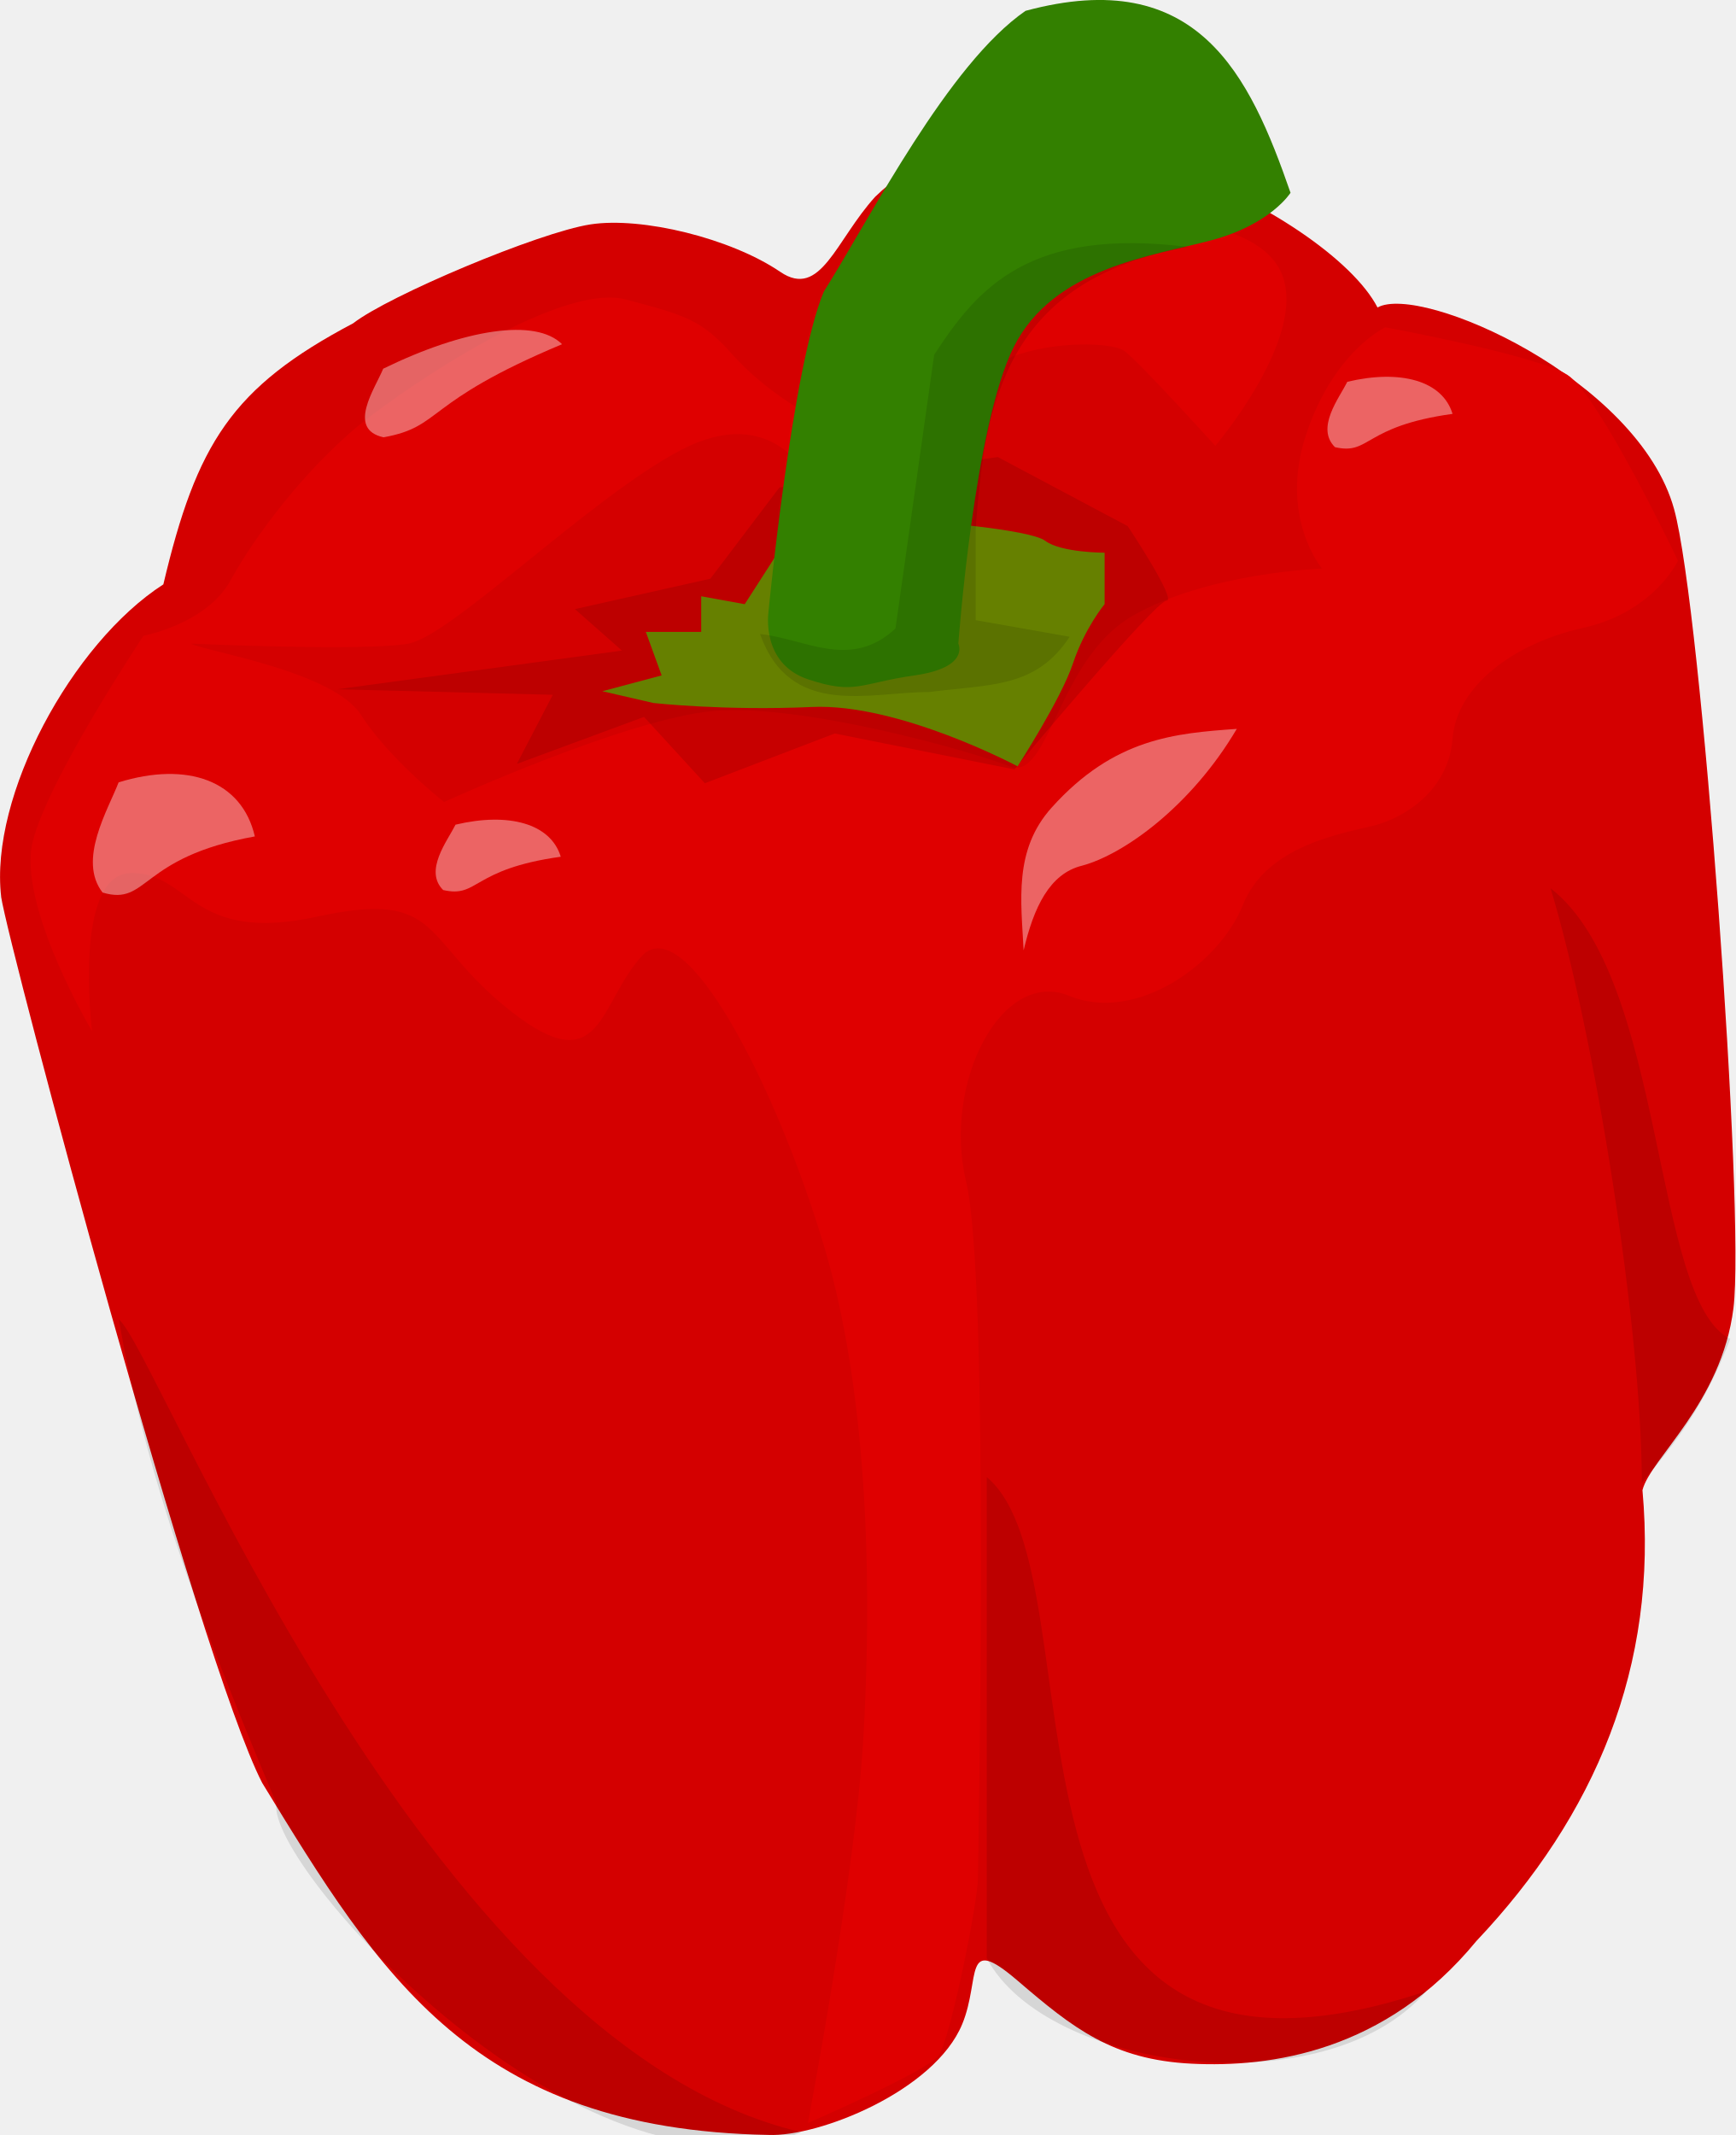
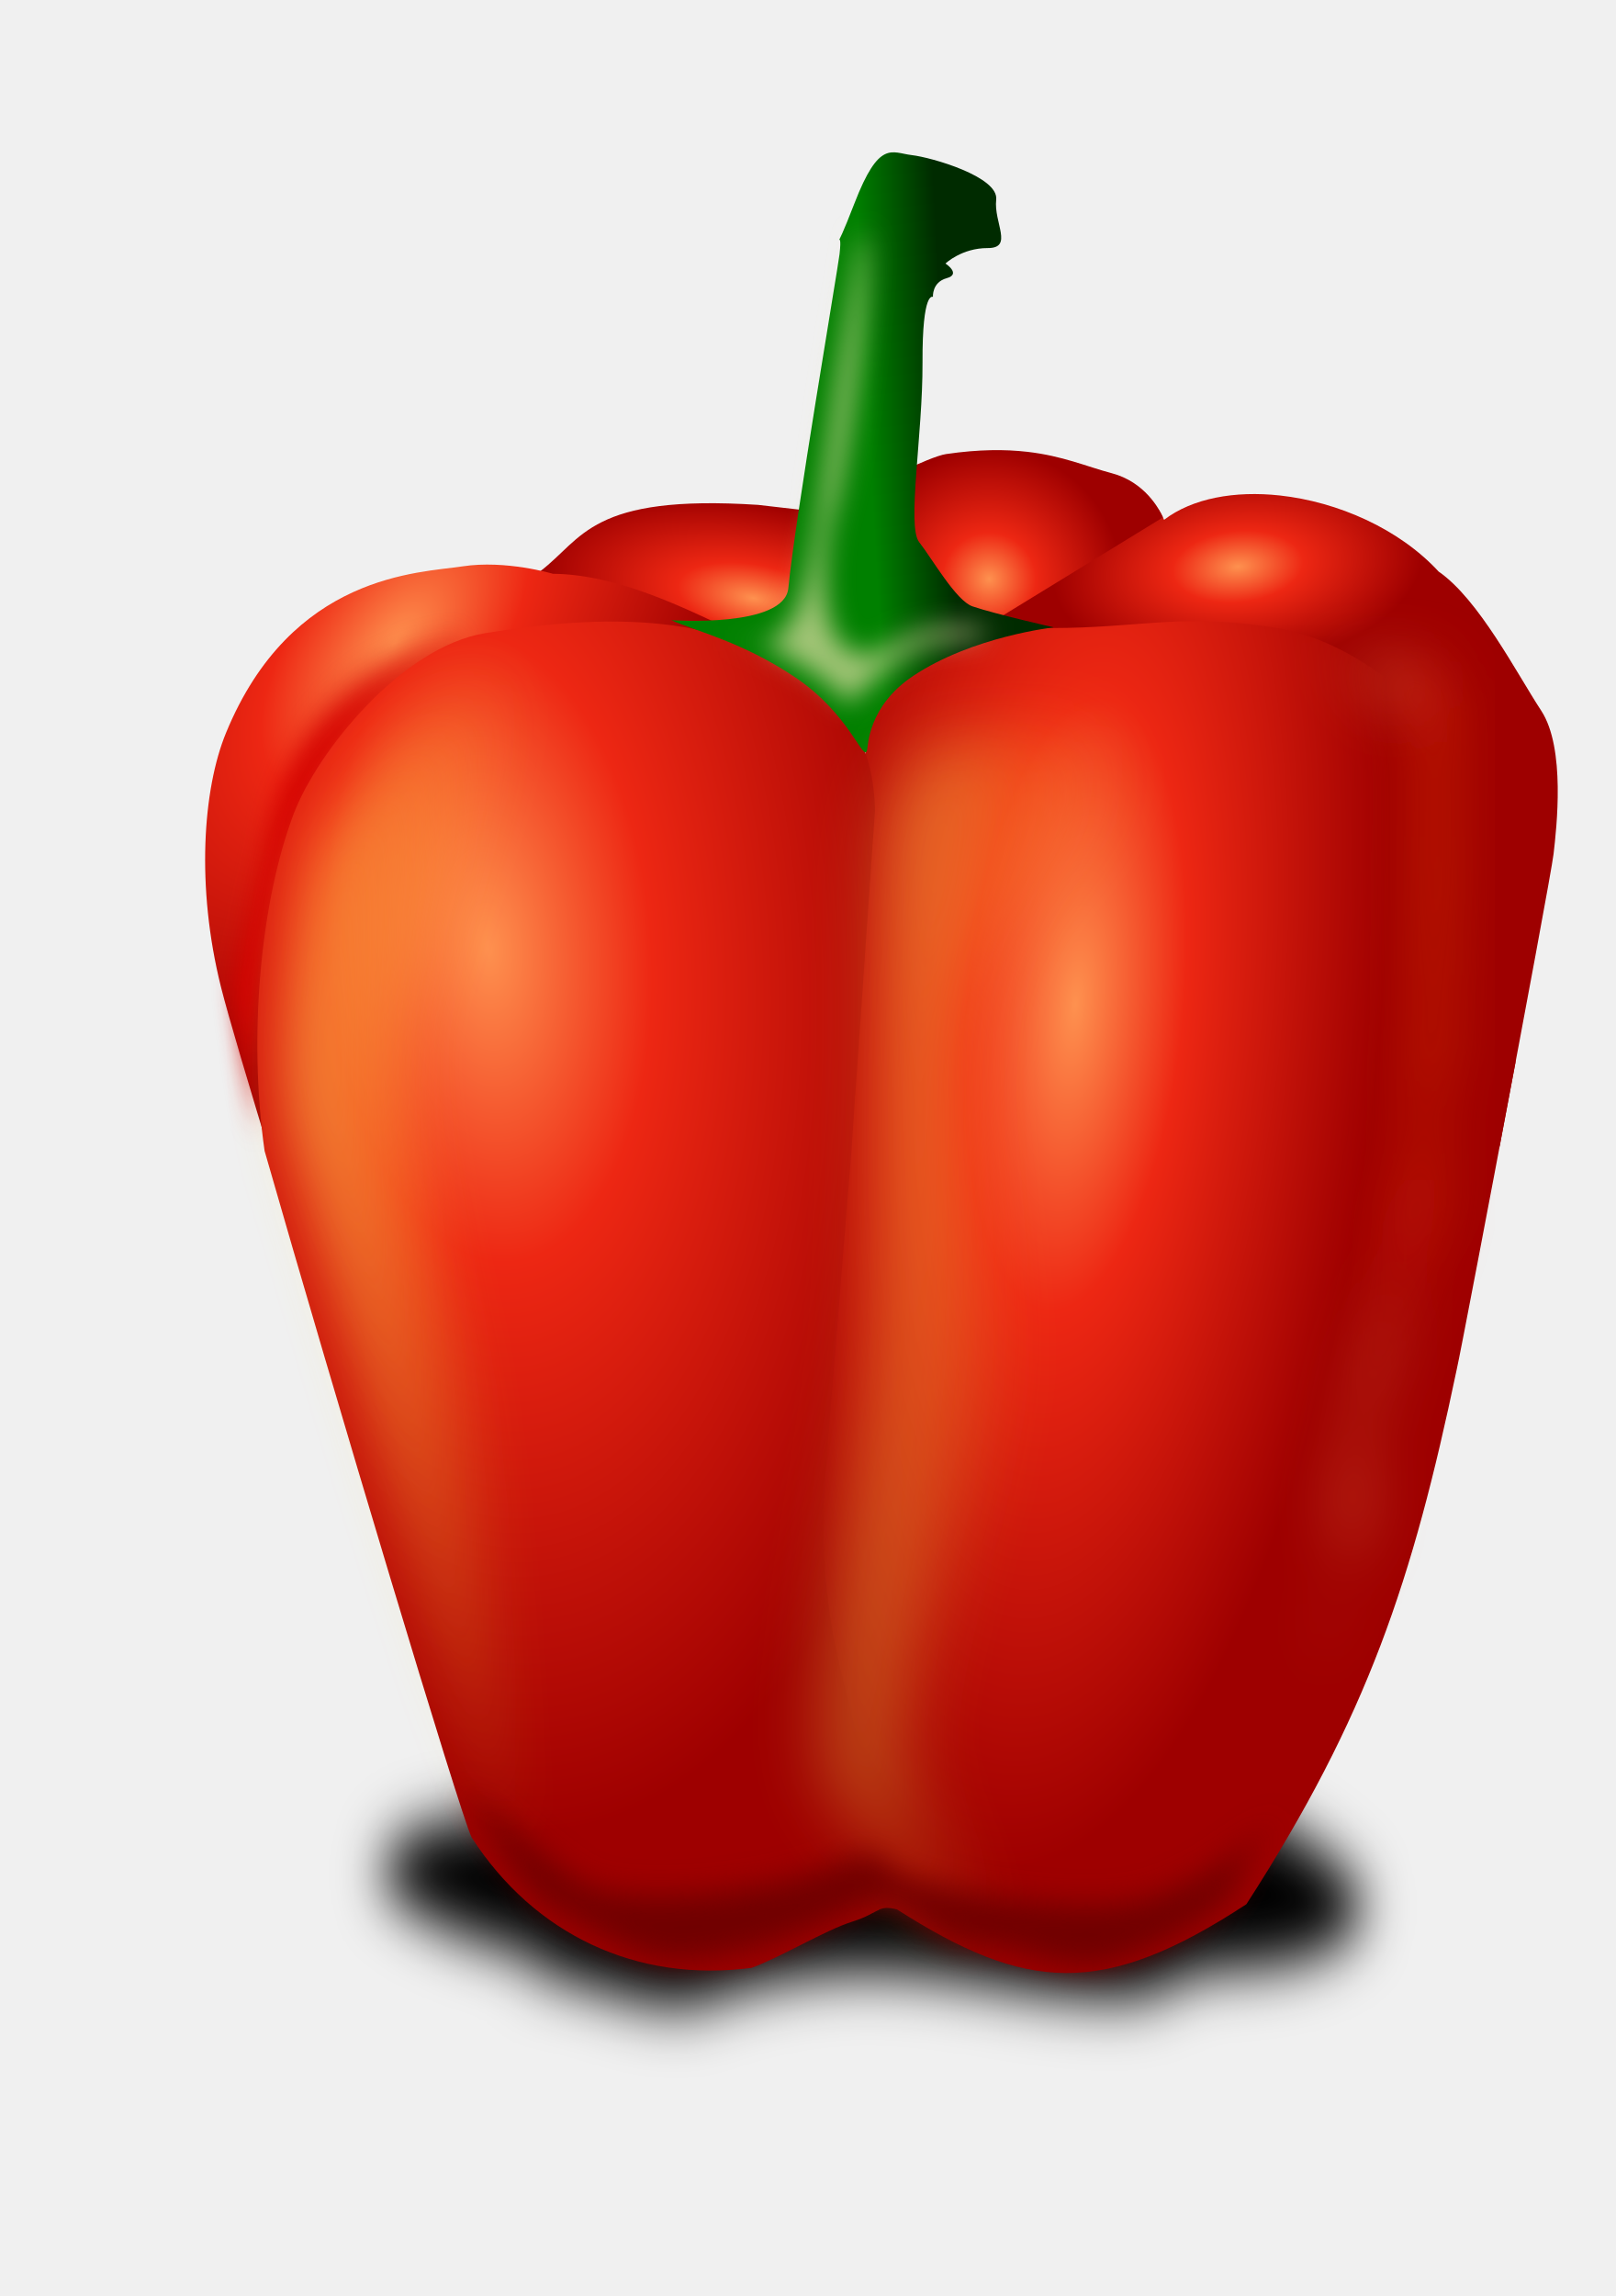
- <svg xmlns="http://www.w3.org/2000/svg" width="37.328mm" height="45.918mm" viewBox="0 0 37.328 45.918" version="1.1" id="svg4291">
-   <defs id="defs4285" />
-   <g id="layer1" transform="translate(32.91856,-118.3388)">
-     <path style="fill:#d40000;fill-rule:evenodd;stroke:none;stroke-width:0.329px;stroke-linecap:butt;stroke-linejoin:miter;stroke-opacity:1" d="m -32.894,137.628 c 0.17,1.106 4.253,16.418 5.615,19.056 2.539,4.157 4.543,7.453 10.889,7.571 1.084,0.047 3.574,-0.945 4.168,-2.382 0.407,-0.985 0,-1.957 1.191,-0.936 1.191,1.021 2.042,1.701 3.743,1.786 1.701,0.085 4.168,-0.255 6.125,-2.637 2.553,-2.698 3.915,-5.907 3.573,-9.698 0.17,-0.681 1.701,-1.872 1.957,-3.913 0.255,-2.042 -0.684,-15.031 -1.276,-17.184 -0.77,-2.8 -5.451,-4.859 -6.38,-4.339 -1.036,-2.016 -7.725,-5.393 -10.804,-2.382 -0.851,0.936 -1.172,2.208 -2.042,1.616 -1.063,-0.723 -2.977,-1.191 -4.083,-1.021 -1.106,0.17 -4.339,1.531 -5.104,2.127 -2.613,1.379 -3.367,2.59 -4.083,5.615 -1.966,1.266 -3.743,4.552 -3.488,6.721 z" id="path4326" />
-     <path id="path4328" d="m -28.811,132.184 c 0.34,0.17 3.063,0.596 3.658,1.531 0.595,0.936 1.786,1.872 1.786,1.872 0,0 3.913,-1.786 5.785,-1.957 1.872,-0.17 5.53,0.851 6.38,1.191 0.851,0.34 1.021,-2.297 2.637,-3.233 1.616,-0.936 4.083,-1.021 4.083,-1.021 0,0 -0.936,-1.106 -0.34,-2.892 0.595,-1.786 1.701,-2.297 1.701,-2.297 0,0 3.233,0.595 3.913,1.021 0.681,0.425 2.382,3.998 2.382,3.998 0,0 -0.51,1.106 -2.042,1.446 -1.531,0.34 -2.722,1.276 -2.807,2.382 -0.085,1.106 -1.021,1.701 -1.701,1.872 -0.681,0.17 -2.297,0.425 -2.807,1.701 -0.51,1.276 -2.297,2.552 -3.743,1.957 -1.446,-0.595 -2.722,1.872 -2.212,3.998 0.51,2.127 0.255,14.462 0.255,14.972 0,0.51 -0.595,3.488 -0.851,3.828 -0.255,0.34 -2.807,1.446 -2.807,1.446 0,0 1.021,-5.359 1.191,-8.252 0.17,-2.892 0.17,-7.231 -0.851,-10.634 -1.021,-3.403 -2.977,-7.231 -3.913,-6.21 -0.936,1.021 -0.851,2.722 -2.807,1.191 -1.957,-1.531 -1.446,-2.637 -4.168,-2.042 -2.722,0.595 -2.722,-0.936 -3.998,-0.936 -1.276,0 -0.851,3.403 -0.851,3.403 0,0 -1.616,-2.722 -1.276,-4.083 0.34,-1.361 2.382,-4.424 2.382,-4.424 0,0 1.361,-0.255 1.872,-1.191 0.51,-0.936 1.701,-2.552 3.063,-3.573 1.361,-1.021 4.168,-2.807 5.444,-2.467 1.276,0.34 1.616,0.425 2.297,1.191 0.681,0.766 1.616,1.276 1.616,1.276 0,0 1.446,-1.531 2.467,-2.042 1.021,-0.51 0.255,-1.957 2.297,-2.127 2.042,-0.17 4.934,-0.17 5.444,1.191 0.51,1.361 -1.446,3.658 -1.446,3.658 0,0 -1.616,-1.786 -1.957,-2.042 -0.34,-0.255 -2.722,-0.255 -3.403,0.851 -0.681,1.106 -3.403,1.872 -3.403,1.872 0,0 -0.766,-1.616 -2.722,-0.596 -1.957,1.021 -4.934,3.998 -5.87,4.168 -0.936,0.17 -4.679,0 -4.679,0 z" style="fill:#df0000;fill-opacity:1;fill-rule:evenodd;stroke:none;stroke-width:0.329px;stroke-linecap:butt;stroke-linejoin:miter;stroke-opacity:1" />
-     <path style="fill:#000000;fill-rule:evenodd;stroke:none;stroke-width:0.265px;stroke-linecap:butt;stroke-linejoin:miter;stroke-opacity:1;font-variant-east_asian:normal;opacity:1;fill-opacity:0.111;stroke-miterlimit:4;stroke-dasharray:none;stroke-dashoffset:0" d="m -25.665,133.163 6.124,-0.832 -1.011,-0.892 2.913,-0.654 1.486,-1.962 4.697,-0.654 2.794,1.486 c 0,0 1.07,1.605 0.832,1.605 -0.238,0 -3.27,3.627 -3.27,3.627 l -3.864,-0.773 -2.794,1.07 -1.308,-1.427 -2.735,1.011 0.773,-1.486 z" id="path8307" />
-     <path id="path4330" d="m -18.857,133.46 -1.106,-0.255 1.276,-0.34 -0.34,-0.936 h 1.191 v -0.766 l 0.936,0.17 0.766,-1.191 c 0,0 1.106,0.595 1.446,0.51 0.34,-0.085 1.616,-1.106 1.616,-1.106 0,0 2.297,0.17 2.637,0.425 0.34,0.255 1.276,0.255 1.276,0.255 v 1.106 c 0,0 -0.425,0.51 -0.681,1.276 -0.255,0.766 -1.191,2.212 -1.191,2.212 0,0 -2.552,-1.361 -4.424,-1.276 -1.872,0.085 -3.403,-0.085 -3.403,-0.085 z" style="fill:#668000;fill-rule:evenodd;stroke:none;stroke-width:0.329px;stroke-linecap:butt;stroke-linejoin:miter;stroke-opacity:1" />
-     <path id="path4332" d="m -16.39,131.503 c 0,0 0.51,-5.274 1.191,-6.891 1.03,-1.642 2.674,-4.889 4.339,-6.04 3.706,-1 4.822,1.38 5.7,3.913 0,0 -0.425,0.681 -1.701,1.021 -1.276,0.34 -3.403,0.595 -4.253,2.297 -0.851,1.701 -1.191,6.38 -1.191,6.38 0,0 0.255,0.51 -0.936,0.681 -1.191,0.17 -1.276,0.425 -2.297,0.085 -1.021,-0.34 -0.851,-1.446 -0.851,-1.446 z" style="fill:#338000;fill-rule:evenodd;stroke:none;stroke-width:0.329px;stroke-linecap:butt;stroke-linejoin:miter;stroke-opacity:1" />
-     <path style="fill:#000000;fill-opacity:0.111;fill-rule:evenodd;stroke:none;stroke-width:0.265px;stroke-linecap:butt;stroke-linejoin:miter;stroke-opacity:1" d="m 0.434,137.444 c 2.495,1.938 2.172,8.867 3.864,9.691 -0.55,1.446 -1.198,2.264 -1.902,3.092 0.001,-3.293 -1.012,-9.648 -1.962,-12.782 z" id="path8250" />
-     <path style="opacity:1;fill:#000000;fill-opacity:0.111;fill-rule:evenodd;stroke:none;stroke-width:0.265px;stroke-linecap:butt;stroke-linejoin:miter;stroke-miterlimit:4;stroke-dasharray:none;stroke-dashoffset:0;stroke-opacity:1" d="m -11.694,150.107 c 2.601,2.177 -0.609,14.417 9.453,11.058 -2.177,2.519 -8.179,1.708 -9.453,-0.713 z" id="path8252" />
-     <path style="fill:#ffffff;fill-opacity:0.394;fill-rule:evenodd;stroke:none;stroke-width:0.208px;stroke-linecap:butt;stroke-linejoin:miter;stroke-opacity:1" d="m -10.901,138.778 c 0.217,-0.92 0.556,-1.65 1.257,-1.821 0.899,-0.241 2.348,-1.28 3.328,-2.942 -1.318,0.095 -2.636,0.194 -3.984,1.695 -0.818,0.912 -0.655,1.999 -0.601,3.067 z" id="path8268" />
-     <path style="opacity:1;fill:#ffffff;fill-opacity:0.394;fill-rule:evenodd;stroke:none;stroke-width:0.192px;stroke-linecap:butt;stroke-linejoin:miter;stroke-miterlimit:4;stroke-dasharray:none;stroke-dashoffset:0;stroke-opacity:1" d="m -30.367,135.165 c 1.478,-0.456 2.651,-0.041 2.93,1.163 -2.496,0.449 -2.283,1.503 -3.275,1.207 -0.544,-0.697 0.119,-1.783 0.345,-2.37 z" id="path8270" />
-     <path style="opacity:1;fill:#000000;fill-opacity:0.111;fill-rule:evenodd;stroke:none;stroke-width:0.265px;stroke-linecap:butt;stroke-linejoin:miter;stroke-miterlimit:4;stroke-dasharray:none;stroke-dashoffset:0;stroke-opacity:1" d="m -30.362,146.718 c 0.798,0.592 6.523,15.588 14.685,17.479 -4.702,1.832 -11.53,-5.732 -11.296,-7.075 -1.411,-3.356 -2.757,-6.737 -3.389,-10.404 z" id="path8286" />
-     <path style="opacity:1;fill:#000000;fill-opacity:0.111;fill-rule:evenodd;stroke:none;stroke-width:0.265px;stroke-linecap:butt;stroke-linejoin:miter;stroke-miterlimit:4;stroke-dasharray:none;stroke-dashoffset:0;stroke-opacity:1" d="m -9.911,132.034 c -0.725,1.103 -1.686,1.019 -3.032,1.189 -1.26,-0.006 -2.975,0.581 -3.627,-1.248 0.971,0.1 1.942,0.784 2.913,-0.119 l 0.832,-5.886 c 0.935,-1.439 2.043,-2.748 5.47,-2.319 -3.936,0.698 -4.378,3.346 -4.578,6.064 l -1e-6,1.962 z" id="path8314" />
-     <path style="opacity:1;fill:#ffffff;fill-opacity:0.394;fill-rule:evenodd;stroke:none;stroke-width:0.13px;stroke-linecap:butt;stroke-linejoin:miter;stroke-miterlimit:4;stroke-dasharray:none;stroke-dashoffset:0;stroke-opacity:1" d="m -23.12,136.075 c 1.141,-0.271 2.047,-0.025 2.263,0.69 -1.927,0.267 -1.763,0.892 -2.529,0.716 -0.42,-0.414 0.092,-1.058 0.266,-1.406 z" id="path8270-5" />
-     <path style="opacity:1;fill:#ffffff;fill-opacity:0.394;fill-rule:evenodd;stroke:none;stroke-width:0.13px;stroke-linecap:butt;stroke-linejoin:miter;stroke-miterlimit:4;stroke-dasharray:none;stroke-dashoffset:0;stroke-opacity:1" d="m -3.938,126.55 c 1.141,-0.271 2.047,-0.025 2.263,0.69 -1.927,0.267 -1.763,0.892 -2.529,0.716 -0.42,-0.414 0.092,-1.058 0.266,-1.406 z" id="path8270-5-4" />
-     <path style="opacity:1;fill:#ffffff;fill-opacity:0.394;fill-rule:evenodd;stroke:none;stroke-width:0.169px;stroke-linecap:butt;stroke-linejoin:miter;stroke-miterlimit:4;stroke-dasharray:none;stroke-dashoffset:0;stroke-opacity:1" d="m -24.675,126.268 c 1.749,-0.854 3.279,-1.093 3.846,-0.526 -3.012,1.261 -2.554,1.769 -3.839,2.002 -0.802,-0.174 -0.18,-1.054 -0.008,-1.476 z" id="path8270-5-5" />
+ <svg xmlns="http://www.w3.org/2000/svg" xmlns:xlink="http://www.w3.org/1999/xlink" width="88mm" height="125mm" viewBox="0 0 88 125" version="1.1" id="svg2402">
+   <defs id="defs2396">
+     <filter id="fh" x="-0.055" y="-0.282" width="1.109" height="1.563">
+       <feGaussianBlur stdDeviation="5.425" id="feGaussianBlur177" />
+     </filter>
+     <radialGradient id="bl" cx="39.704" cy="284.14" r="73.75" gradientTransform="matrix(0.04667,-0.25794,0.58642,0.10611,-16.256,120.67)" gradientUnits="userSpaceOnUse" xlink:href="#m" />
+     <linearGradient id="m">
+       <stop stop-color="#fe914f" offset="0" id="stop387" />
+       <stop stop-color="#ed2713" offset=".355" id="stop389" />
+       <stop stop-color="#9e0000" offset="1" id="stop391" />
+     </linearGradient>
+     <linearGradient id="dl" x1="76.696" x2="144.32" y1="277.98" y2="263.14" gradientUnits="userSpaceOnUse" xlink:href="#ac" />
+     <linearGradient id="ac">
+       <stop stop-color="#fff" offset="0" id="stop382" />
+       <stop stop-color="#fff" stop-opacity="0" offset="1" id="stop384" />
+     </linearGradient>
+     <filter id="aj">
+       <feGaussianBlur stdDeviation="2.814" id="feGaussianBlur86" />
+     </filter>
+     <linearGradient id="dk" x1="178.96" x2="219.37" y1="276.34" y2="275.51" gradientUnits="userSpaceOnUse" xlink:href="#ac" />
+     <filter id="filter2294">
+       <feGaussianBlur stdDeviation="2.814" id="feGaussianBlur2292" />
+     </filter>
+     <radialGradient id="bm" cx="130.99" cy="225.12" r="73.75" gradientTransform="matrix(0.50755,-0.04987,0.02703,0.27513,177.98,78.775)" gradientUnits="userSpaceOnUse" xlink:href="#m" />
+     <radialGradient id="bn" cx="-11.988" cy="237.11" r="73.75" gradientTransform="matrix(-0.83945,-0.07574,0.21441,-2.3763,156.66,785.55)" gradientUnits="userSpaceOnUse" xlink:href="#m" />
+     <radialGradient id="bo" cx="101.54" cy="272.68" r="73.75" gradientTransform="matrix(0.5931,0.43555,-0.85909,1.1164,253.54,-199.02)" gradientUnits="userSpaceOnUse" xlink:href="#m" />
+     <radialGradient id="bp" cx="-22.376" cy="282.62" r="73.75" gradientTransform="matrix(0.08688,-0.34887,0.35342,0.08801,102.12,104)" gradientUnits="userSpaceOnUse" xlink:href="#m" />
+     <filter id="fj" x="-0.147" y="-0.063" width="1.293" height="1.127">
+       <feGaussianBlur stdDeviation="3.033" id="feGaussianBlur183" />
+     </filter>
+     <radialGradient id="bq" cx="88.696" cy="248.96" r="73.75" gradientTransform="matrix(-1.2604,0.08736,-0.16849,-2.431,252.16,809.17)" gradientUnits="userSpaceOnUse" xlink:href="#m" />
+     <linearGradient id="dh" x1="176.29" x2="192.2" y1="118.75" y2="117.87" gradientUnits="userSpaceOnUse">
+       <stop stop-color="#008000" offset="0" id="stop377" />
+       <stop stop-color="#002b00" offset="1" id="stop379" />
+     </linearGradient>
+     <linearGradient id="dj" x1="177.31" x2="214.46" gradientUnits="userSpaceOnUse" xlink:href="#ah" />
+     <linearGradient id="ah">
+       <stop stop-color="#fd5" offset="0" id="stop394" />
+       <stop stop-color="#ffd42a" stop-opacity="0" offset="1" id="stop396" />
+     </linearGradient>
+     <filter id="u" x="-0.323" y="-0.049" width="1.646" height="1.097">
+       <feGaussianBlur stdDeviation="6.001" id="feGaussianBlur186" />
+     </filter>
+     <linearGradient id="di" x1="68.003" x2="110.02" y1="277.24" y2="272.26" gradientUnits="userSpaceOnUse" xlink:href="#ah" />
+     <filter id="filter2361" x="-0.323" y="-0.049" width="1.646" height="1.097">
+       <feGaussianBlur stdDeviation="6.001" id="feGaussianBlur2359" />
+     </filter>
+     <filter id="fi" x="-0.104" y="-0.056" width="1.208" height="1.113">
+       <feGaussianBlur stdDeviation="2.691" id="feGaussianBlur180" />
+     </filter>
+     <filter id="fg" x="-0.037" y="-0.178" width="1.074" height="1.357">
+       <feGaussianBlur stdDeviation="3.094" id="feGaussianBlur174" />
+     </filter>
+     <filter id="r" />
+     <linearGradient id="dg" x1="279.66" x2="293.65" y1="247.96" y2="248.35" gradientUnits="userSpaceOnUse">
+       <stop stop-color="#fe914f" offset="0" id="stop370" />
+       <stop stop-color="#ed2713" offset=".355" id="stop372" />
+       <stop stop-color="#f60" offset="1" id="stop374" />
+     </linearGradient>
+     <filter id="filter2374" x="-0.323" y="-0.049" width="1.646" height="1.097">
+       <feGaussianBlur stdDeviation="6.001" id="feGaussianBlur2372" />
+     </filter>
+   </defs>
+   <g id="layer1">
+     <g transform="matrix(0.268314,0,0,0.268314,0.1831736,-5.152605)" id="g1409">
+       <path transform="matrix(1.004,0.02426,-0.11735,1.1166,27.563,-48.831)" d="m 134.88,414.63 c -10.211,-0.823 -32.554,-6.138 -38.608,-13.348 -2.56,-10.814 11.567,-11.738 18.904,-12.793 9.133,-1.276 17.85,-4.743 27.197,-4.193 18.056,-0.004 36.135,0.424 54.143,-1.256 21.683,-0.859 43.414,-0.784 65.098,-0.317 9.58,1.173 18.813,4.885 26.328,10.914 7.181,2.962 9.161,12.12 0.765,14.969 -6.693,4.301 -18.684,3.982 -26.693,5.215 -7.082,3.091 -9.339,5.582 -16.671,4.951 -26.548,0.527 -47.993,-10.75 -84.858,3.532 -15.811,-0.15 -18.811,-4.766 -34.584,-5.289 -1.178,-0.055 10.121,-3.961 8.98,-2.385 z" fill-rule="evenodd" filter="url(#fh)" id="path1375" />
+       <path d="m 168.73,123.06 c -0.12,0.072 -0.509,0.319 -0.509,0.319 l -15.057,-1.733 c -34.016,-2.198 -35.518,6.861 -44.171,13.443 l 41.388,13.194 24.351,-3.583 -6.002,-21.641 z" fill="url(#bl)" fill-rule="evenodd" id="path1377" style="fill:url(#bl)" />
+       <path transform="matrix(0.99344,0.11435,-0.11435,0.99344,28.359,-18.14)" d="m 100.88,170.07 c 0,0 -20.993,3.499 -22.742,13.995 -1.749,10.496 -6.998,54.232 -5.831,64.145 1.166,9.913 3.499,20.41 6.998,35.572 3.499,15.162 4.665,13.412 9.33,30.906 4.665,17.494 6.998,15.162 13.995,29.157 6.997,13.995 19.827,53.066 22.742,56.564 2.915,3.498 12.246,15.162 19.244,13.995 6.998,-1.167 23.326,6.415 14.578,-4.665 -8.748,-11.08 -5.831,-12.829 -16.328,-32.656 -10.497,-19.827 -3.499,-5.248 -13.995,-23.326 -10.496,-18.078 -12.829,-13.995 -9.913,-25.075 2.916,-11.08 8.747,1.166 -2.333,-17.494 -11.08,-18.66 -22.159,-16.328 -9.913,-26.241 12.246,-9.913 26.824,-15.162 20.993,-30.906 -5.831,-15.744 -6.415,-36.155 -9.913,-46.068 -3.499,-9.913 -24.492,-2.916 -25.658,-8.747 -1.166,-5.831 -12.246,-2.916 7.581,-6.998 19.827,-4.082 24.492,-1.749 25.075,-11.08 0.583,-9.331 -8.747,-15.162 -11.08,-15.162 -2.333,0 -11.663,4.082 -12.829,4.082 z" fill="url(#dl)" fill-rule="evenodd" filter="url(#aj)" opacity="0.385" id="path1379" style="fill:url(#dl)" />
+       <path transform="matrix(0.99344,0.11435,-0.11435,0.99344,28.359,-18.14)" d="m 188.94,158.41 c -2.333,0.583 -15.745,11.08 -14.578,19.244 1.167,8.164 -1.166,20.41 -1.749,24.492 -0.583,4.082 -0.583,6.415 0,12.246 0.583,5.832 2.916,8.747 1.166,16.328 -1.749,7.581 -1.749,11.08 -1.166,17.494 0.583,6.414 1.749,9.913 1.749,19.244 0,9.331 5.248,18.077 5.248,18.077 0,0 -5.248,2.333 -4.665,8.164 0.583,5.831 1.749,12.246 2.333,16.328 0.583,4.082 5.248,18.66 6.998,26.241 1.75,7.581 4.082,11.663 5.831,23.909 1.749,12.246 5.248,21.576 5.248,27.991 0,6.415 -5.831,11.663 0.583,12.829 6.415,1.166 9.913,1.166 14.578,3.499 4.665,2.333 12.246,10.496 17.494,7.581 5.248,-2.915 14.578,-0.583 6.998,-8.164 -7.58,-7.581 -7.581,-8.747 -7.581,-24.492 0,-15.745 1.166,-9.33 -4.665,-28.574 -5.831,-19.244 -9.33,-25.075 -7.581,-30.323 1.749,-5.248 7.581,-7.581 -0.583,-16.328 -8.164,-8.747 -22.159,-13.995 -18.66,-20.993 3.499,-6.998 8.164,-12.246 8.747,-15.745 0.583,-3.499 -13.995,-28.574 -13.995,-28.574 0,0 0.583,-14.578 0.583,-20.993 0,-6.415 -5.831,-17.494 -2.916,-22.742 2.916,-5.248 15.162,-25.075 15.162,-25.075 l 27.991,-15.162 -33.822,-1.749 -8.747,5.248 z" fill="url(#dk)" fill-rule="evenodd" filter="url(#aj)" opacity="0.385" id="path1381" style="fill:url(#dk)" />
+       <path d="m 259.07,119.74 c -9.103,-0.996 -17.742,0.538 -23.5,4.939 0,0 -0.368,-0.88 -1.082,-2.075 -4.736,1.946 -29.878,12.605 -34.216,19.823 -4.933,8.206 16.773,8.745 16.773,8.745 l 53.553,6.164 23.952,27.482 9.105,67.106 c 5.147,-27.155 10.633,-56.572 10.964,-59.449 0.6,-5.214 2.488,-21.452 -2.505,-29.071 -4.993,-7.619 -12.659,-22.587 -20.816,-28.222 -8.055,-8.735 -20.523,-14.162 -32.227,-15.443 z" fill="url(#bm)" fill-rule="evenodd" id="path1383" style="fill:url(#bm)" />
+       <path d="m 253.73,145.96 c -16.41,-1.91 -23.86,0.635 -40.845,0.677 -18.118,0.045 -26.607,4.389 -33.763,11.024 -7.156,6.635 -4.002,11.807 -4.002,11.807 l -0.441,8.474 -3.142,50.252 c 0,0 -4.132,73.024 -6.636,85.521 -2.504,12.497 -1.558,27.52 -0.525,32.434 0.997,4.744 12.249,56.947 13.054,60.672 1.072,-0.52 1.982,-0.691 3.952,-0.174 26.112,16.667 41.663,18.075 70.895,-1.067 24.606,-38.11 33.719,-65.668 42.696,-108.54 0.675,-2.944 6.664,-34.301 11.91,-62.202 0.614,-13.365 1.072,-25.177 0.985,-29.33 -0.246,-11.748 -6.243,-33.728 -13.241,-37.73 -6.998,-4.002 -18.623,-18.66 -37.49,-21.365 -1.179,-0.169 -2.314,-0.328 -3.408,-0.455 z" fill="url(#bn)" fill-rule="evenodd" id="path1385" style="fill:url(#bn)" />
+       <path d="m 111.54,135.63 c 0,0 -9.576,-2.853 -18.329,-1.512 -8.753,1.34 -34.728,1.459 -48.025,33.792 -4.694,11.414 -6.111,31.228 -1.027,51.533 1.453,5.804 5.708,20.137 11.163,37.994 l 14.245,-2.796 4.125,-79.298 43.156,-19.757 30.439,-8.796 c -8.773,-4.006 -22.436,-11.041 -35.746,-11.161 z" fill="url(#bo)" fill-rule="evenodd" id="path1387" style="fill:url(#bo)" />
+       <path d="m 207.72,110.87 c -4.4,-0.5 -9.694,-0.518 -16.411,0.47 -3.264,0.48 -15.412,6.447 -17.996,8.498 -2.584,2.05 -5.094,3.534 -5.094,3.534 l -0.466,-0.054 17.776,31.395 49.819,-30.535 c -0.728,-1.625 -3.659,-7.192 -10.449,-8.973 -4.986,-1.308 -9.846,-3.504 -17.179,-4.337 z" fill="url(#bp)" fill-rule="evenodd" id="path1389" style="fill:url(#bp)" />
+       <path transform="matrix(0.80451,0.13283,-0.14946,1.023,47.419,-19.318)" d="m 44.61,194.31 c -1.106,13.269 -3.123,33.847 -3.123,33.847 0,0 10.123,27.534 10.123,25.322 -10.058,-45.46 1.677,-79.576 34.085,-96.217 0,0 3.419,-3.576 -4.321,-1.364 -20.297,5.922 -33.205,17.826 -36.764,38.411 z" fill="#d40000" fill-rule="evenodd" filter="url(#fj)" opacity="0.935" id="path1391" />
+       <path d="m 132.9,145.76 c -11.137,-1.095 -23.145,-0.031 -35.073,1.908 -17.047,2.771 -34.147,24.141 -38.879,36.607 -6.736,17.748 -9.29,44.983 -5.93,68.458 14.278,49.863 39.6,134.24 42.005,139.28 12.776,19.776 33.538,29.541 56.813,26.483 6.127,-2.23 14.976,-7.661 20.457,-9.379 2.986,-0.936 4.242,-1.886 5.403,-2.398 l -4.325,-34.848 c -4.01,-16.393 -8.513,-29.268 -6.335,-56.187 l 5.04,-62.364 4.835,-69.874 c -0.737,-24.569 -18.247,-28.632 -33.216,-35.815 -3.485,-0.896 -7.082,-1.507 -10.794,-1.872 z" fill="url(#bq)" fill-rule="evenodd" id="path1393" style="fill:url(#bq)" />
+       <path d="m 135.56,145.05 c 0,0 22.967,1.603 23.75,-6.491 1.334,-13.801 10.057,-64.863 10.392,-67.77 0.809,-7.026 -1.97,2.607 3.046,-10.367 5.015,-12.975 7.542,-10.215 11.597,-9.748 4.056,0.467 17.691,4.393 17.156,9.045 -0.535,4.652 3.564,9.837 -1.717,9.819 -5.281,-0.019 -8.579,3.137 -8.579,3.137 0,0 3.275,2.145 0.245,2.974 -3.03,0.83 -2.786,3.804 -2.786,3.804 0,0 -2.183,-1.43 -2.119,13.308 0.065,14.738 -3.236,33.212 -0.674,36.453 2.562,3.241 7.466,11.895 10.827,13.03 4.713,1.592 16.476,4.253 16.476,4.253 0,0 -16.492,1.828 -28.521,9.853 -9.253,6.173 -9.147,14.344 -9.37,15.11 -0.731,2.513 -3.489,-7.395 -14.629,-14.859 -10.628,-7.121 -19.897,-9.272 -25.091,-11.551 z" fill="url(#dh)" fill-rule="evenodd" id="path1395" style="fill:url(#dh)" />
+       <path transform="matrix(1.2684,0.14601,-0.11435,0.99344,-24.202,-20.74)" d="m 183.39,164.56 c 0,0 -6.856,5.142 -5.999,23.994 0.857,18.852 6.856,77.982 6.856,103.69 0,25.708 -4.285,80.553 2.571,88.266 6.856,7.713 20.567,29.993 23.994,22.281 3.427,-7.712 -13.711,-19.71 -13.711,-41.134 0,-21.424 6.856,-45.418 6.856,-66.842 0,-21.424 -11.997,-53.131 -10.283,-77.125 1.714,-23.994 15.425,-35.992 19.71,-42.847 4.285,-6.855 -5.142,-19.71 -11.14,-16.282 -5.998,3.428 -18.853,5.999 -18.853,5.999 z" fill="url(#dj)" fill-rule="evenodd" filter="url(#u)" opacity="0.481" id="path1397" style="fill:url(#dj)" />
+       <path transform="matrix(0.99344,0.11435,-0.11435,0.99344,28.359,-18.14)" d="m 58.051,205.92 c 0,0 -4.976,41.465 3.317,59.157 8.293,17.692 50.311,125.5 57.498,131.03 7.187,5.53 7.187,13.269 0.553,-17.139 -6.634,-30.408 -12.716,-60.263 -19.903,-79.06 -7.187,-18.797 -17.692,-47.547 -17.139,-61.921 0.646,-16.802 16.033,-63.027 13.822,-68.556 -2.211,-5.529 -10.504,-2.212 -19.903,6.634 -9.399,8.846 -18.245,29.302 -18.245,29.855 z" fill="url(#di)" fill-rule="evenodd" filter="url(#u)" opacity="0.481" id="path1399" style="fill:url(#di)" />
+       <path d="m 174.09,66.826 c 0,0 -0.038,0.863 -3.535,21.65 -3.448,20.498 -5.744,45.952 -9.72,54.788 -3.977,8.836 -8.837,5.744 -11.488,5.744 -2.651,0 0,-2.209 10.604,3.977 10.604,6.186 11.488,9.279 11.488,9.279 0,0 11.046,-12.372 18.557,-12.813 7.511,-0.441 10.162,-1.767 10.162,-1.767 0,0 -2.209,-2.209 -11.046,-0.884 -8.837,1.325 -12.813,8.395 -18.557,3.535 -5.744,-4.86 -3.977,-22.534 -1.767,-28.72 2.209,-6.186 8.837,-56.998 5.302,-54.788 z" fill="#eae3ab" fill-rule="evenodd" filter="url(#fi)" opacity="0.696" id="path1401" />
+       <path d="m 93.579,382.01 c 0,0 10.198,20.095 16.796,23.695 6.598,3.6 19.796,11.997 26.994,11.397 7.198,-0.6 16.196,-2.099 26.094,-6.299 9.898,-4.199 12.597,-6.299 15.896,-5.699 3.299,0.6 10.498,8.998 19.196,8.998 8.698,0 17.174,6.473 27.594,2.999 11.697,-3.899 23.395,-11.397 24.894,-16.796 1.499,-5.399 8.998,-13.797 8.998,-13.797 0,0 -11.098,12.597 -26.694,17.696 -15.11,4.94 -47.989,-2.699 -51.888,-4.499 -3.899,-1.8 -1.5,-6.898 -14.097,-1.5 -12.597,5.399 -42.59,8.098 -50.389,2.999 -7.799,-5.099 -23.395,-19.196 -23.395,-19.196 z" fill="#700000" fill-rule="evenodd" filter="url(#fg)" id="path1403" />
+       <path d="m 178.31,57.246 c -4.603,4.367 -5.815,10.592 -6.897,16.416 -1.19,5.309 -0.654,10.892 -2.695,16.036 -1.828,4.919 0.178,10.135 -1.306,15.093 -0.976,3.777 -1.913,7.636 -1.52,11.561 -0.982,5.083 -4.826,9.521 -3.621,14.982 -0.174,5.112 -1.361,5.85 -1.951,10.901 -2.827,4.833 -4.863,2.408 -9.37,4.093 -0.97,0.015 -10.024,-0.697 -10.881,-0.168 m 3.561,0.421 c 5.585,1.38 14.968,5.256 18.058,-0.57 5.068,-8.013 2.156,-17.916 4.492,-26.676 2.653,-4.941 3.541,-10.499 3.473,-16.108 1.124,-6.26 2.057,-12.578 2.289,-18.924 0.973,-6.33 -0.592,-12.952 1.867,-19.045 0.916,-4.092 2.352,-8.045 5.521,-10.834 m -21.836,98.14 c 6.77,-4.326 12.9,-11.674 11.837,-20.206 -0.594,-7.51 -1.855,-15.202 0.416,-22.585 1.951,-6.809 2.362,-13.916 3.098,-20.931 0.056,-7.85 0.782,-15.672 2.319,-23.364 0.939,-4.688 0.304,-11.412 5.968,-13.196 2.915,-1.449 8.243,0.874 3.196,3.081 -3.735,2.146 -3.735,6.801 -5.077,10.465 -1.754,7.05 -1.748,14.427 -4.14,21.34 -1.474,5.116 -2.458,10.421 -4.332,15.383 -1.629,7.234 -1.999,14.631 -1.752,22.023 -0.121,7.263 0.44,14.65 -0.418,21.834 -1.442,3.728 -4.433,6.811 -4.991,10.878 m 18.192,-103.56 c -4.507,8.434 -6.317,18.013 -7.083,27.463 -0.399,5.247 -0.618,10.497 -0.631,15.766 -0.454,6.322 -3.275,12.183 -4.119,18.458 -2.583,11.39 -1.307,23.068 -1.71,34.613 -0.1,4.117 -2.215,6.799 -1.675,11.011 m 16.967,-104.34 c -4.206,11.099 -3.423,23.235 -6.253,34.658 -1.871,9.491 -2.644,19.152 -3.78,28.733 -1.276,6.521 -1.623,13.307 0.031,19.795 1.328,8.163 -3.738,15.762 -2.324,23.931 0.218,1.32 0.358,3.906 0.956,4.487 m 12.245,-114.58 c -6.642,-0.973 -7.792,7.599 -6.763,12.4 1.732,13.965 -0.59,27.927 -2.138,41.783 -0.427,5.835 -0.519,11.924 1.667,17.44 1.741,6.519 -1.932,12.663 -1.738,19.151 -0.076,5.018 -1.064,11.471 1.275,15.757 m 3.499,-3.499 c -2.715,-5.844 -0.049,-12.604 -2.738,-18.48 -1.948,-5.485 -4.127,-12.211 -0.138,-17.363 3.348,-6.836 3.347,-14.534 4.703,-21.874 1.096,-7.746 1.529,-15.559 1.95,-23.358 0.255,-5.111 -0.469,-10.554 1.445,-15.386 1.911,-2.59 5.412,-2.851 8.247,-3.774 m 0.175,3.848 c -5.166,-1.3 -11.783,0.816 -13.309,6.396 -2.164,5.301 -1.366,11.366 1.331,16.31 1.154,5.003 -1.31,9.898 -1.39,14.911 -0.992,5.466 -2.114,10.975 -1.485,16.555 0.462,6.56 -1.105,13.002 -0.762,19.533 -0.353,6.566 1.242,13.472 5.994,18.132 m 9.796,-89.038 c -4.747,3.241 -6.89,8.859 -7.517,14.365 -1.808,9.257 -5.104,18.389 -4.557,27.941 -0.258,8.601 -1.385,17.338 0.519,25.838 -0.927,5.462 4.105,7.621 7.762,10.222 4.183,3.19 7.855,4.461 12.889,4.9 m 1.749,-0.35 c -5.606,-0.776 -10.981,-2.985 -14.478,-7.79 -4.185,-3.633 -9.245,-7.332 -9.739,-13.358 -0.809,-5.315 -0.076,-10.686 -0.715,-16.022 -0.607,-10.005 2.925,-19.53 4.618,-29.256 1.147,-4.949 1.477,-10.07 1.674,-15.044 2.333,-5.018 8.6,-4.473 13.21,-4.74 l 0.707,-0.204 m -4.198,89.563 c -4.21,-3.643 -9.678,-5.607 -13.76,-9.177 -3.868,-4.162 -2.334,-10.05 -4.22,-14.93 -1.312,-5.338 -4.85,-10.324 -3.904,-16.004 1.073,-5.488 5.092,-9.797 6.65,-15.15 1.596,-4.692 1.85,-9.678 2.977,-14.488 1.366,-6.416 0.731,-13.087 2.245,-19.446 l 0.45,-0.849 0.64,-0.744 m 1.749,93.237 c -4.829,-7.287 -13.761,-11.706 -15.888,-20.717 -2.111,-6.986 -2.462,-14.678 -0.476,-21.711 2.285,-5.14 5.02,-10.221 5.262,-15.971 0.145,-5.487 3.455,-10.07 4.262,-15.378 0.944,-5.985 -0.126,-12.178 1.111,-18.082 0.372,-1.088 0.842,-2.155 1.006,-3.303 m -32.293,94.63 c 4.178,-3.957 13.078,-5.494 14.618,-11.593 3.255,-8.564 -0.56,-18.15 3.364,-26.596 0.863,-2.36 1.894,-4.654 2.941,-6.936 m 2.274,58.776 c -3.137,-7.162 -2.447,-15.194 -4.149,-22.709 -1.729,-9.365 -0.915,-18.945 -0.086,-28.359 0.139,-4.136 2.114,-7.675 4.06,-11.207 m 1.274,-35.98 c -1.529,5.424 -3.066,10.946 -2.381,16.641 0.002,9.343 -5.509,17.75 -5.206,27.134 -0.437,5.829 -0.533,11.711 -2.251,17.341 -1.282,7.847 1.609,16.092 -1.198,23.7 -0.391,0.896 -0.897,1.75 -1.56,2.474" fill="none" filter="url(#r)" opacity="0.669" stroke="#0a2400" stroke-width="0.5" id="path1405" />
+       <path d="m 265.848,148.73 11.508,9.533 c 0,0.518 5.38,3.155 5.38,3.673 -10e-6,1.036 3.912,1.093 3.912,2.129 -10e-6,3.038 0.218,3.979 0.777,6.215 0.515,2.059 0,4.859 0,6.991 v 8.934 8.545 7.38 8.157 7.38 8.934 c 0,3.332 -0.777,6.597 -0.777,10.099 0,4.228 -0.388,8.287 -0.388,12.429 0,3.115 -0.407,7.417 -1.554,9.71 -1.419,2.837 -1.942,7.988 -1.942,11.264 0,4.027 -1.937,8.518 -2.719,12.429 -0.662,3.311 -1.557,6.229 -2.33,9.322 l -0.388,1.554 c -0.786,3.145 -1.717,6.253 -2.33,9.322 -0.612,3.06 -0.795,5.51 -1.554,8.545 -0.62,2.48 -0.393,5.059 -1.554,7.38 -0.841,1.683 -0.388,5.359 -0.388,7.38 0,2.93 0.388,5.594 0.388,8.545 0,2.192 0.021,4.578 -0.388,6.215 l -1.554,6.215 c -0.505,2.02 -1.051,3.655 -1.942,5.438 -0.881,1.762 -1.05,4.588 -1.554,6.603 -1.125,4.501 -0.016,-1.474 0.388,-3.496 0.105,-0.523 0.259,-1.036 0.388,-1.554 0.594,-2.376 0.938,-4.139 1.554,-6.603 0.814,-3.258 2.533,-5.945 3.884,-9.322 1.372,-3.429 2.181,-5.229 3.107,-8.934 0.68,-2.722 0.388,-5.715 0.388,-8.545 v -8.545 c 0,-3.294 1.292,-6.073 1.942,-9.322 0.562,-2.81 2.425,-5.426 3.107,-8.157 0.831,-3.324 1.641,-7.339 2.33,-10.099 0.721,-2.883 1.687,-5.188 2.719,-7.768 1.269,-3.173 2.686,-6.859 3.496,-10.099 0.813,-3.251 0.777,-6.286 0.777,-9.71 v -9.71 c 0,-4.624 0.885,-8.978 1.942,-13.206 0.513,-2.052 0.388,-5.33 0.388,-7.38 v -6.215 c 0,-1.836 0.388,-3.797 0.388,-5.826 v -6.603 c 0,-3.117 0.388,-6.49 0.388,-9.71 v -9.71 -9.322 -6.603 -6.215 c 0,-2.647 0.096,-5.348 -0.388,-7.768 -0.375,-1.874 -4.083,-4.083 -5.438,-5.438 -1.535,-1.535 -12.201,2.85 -13.339,1.332 -0.497,-0.663 -7.978,-5.274 -8.626,-5.792 z" fill="url(#dg)" fill-rule="evenodd" filter="url(#u)" opacity="0.481" id="path1407" style="fill:url(#dg)" />
+     </g>
  </g>
</svg>
